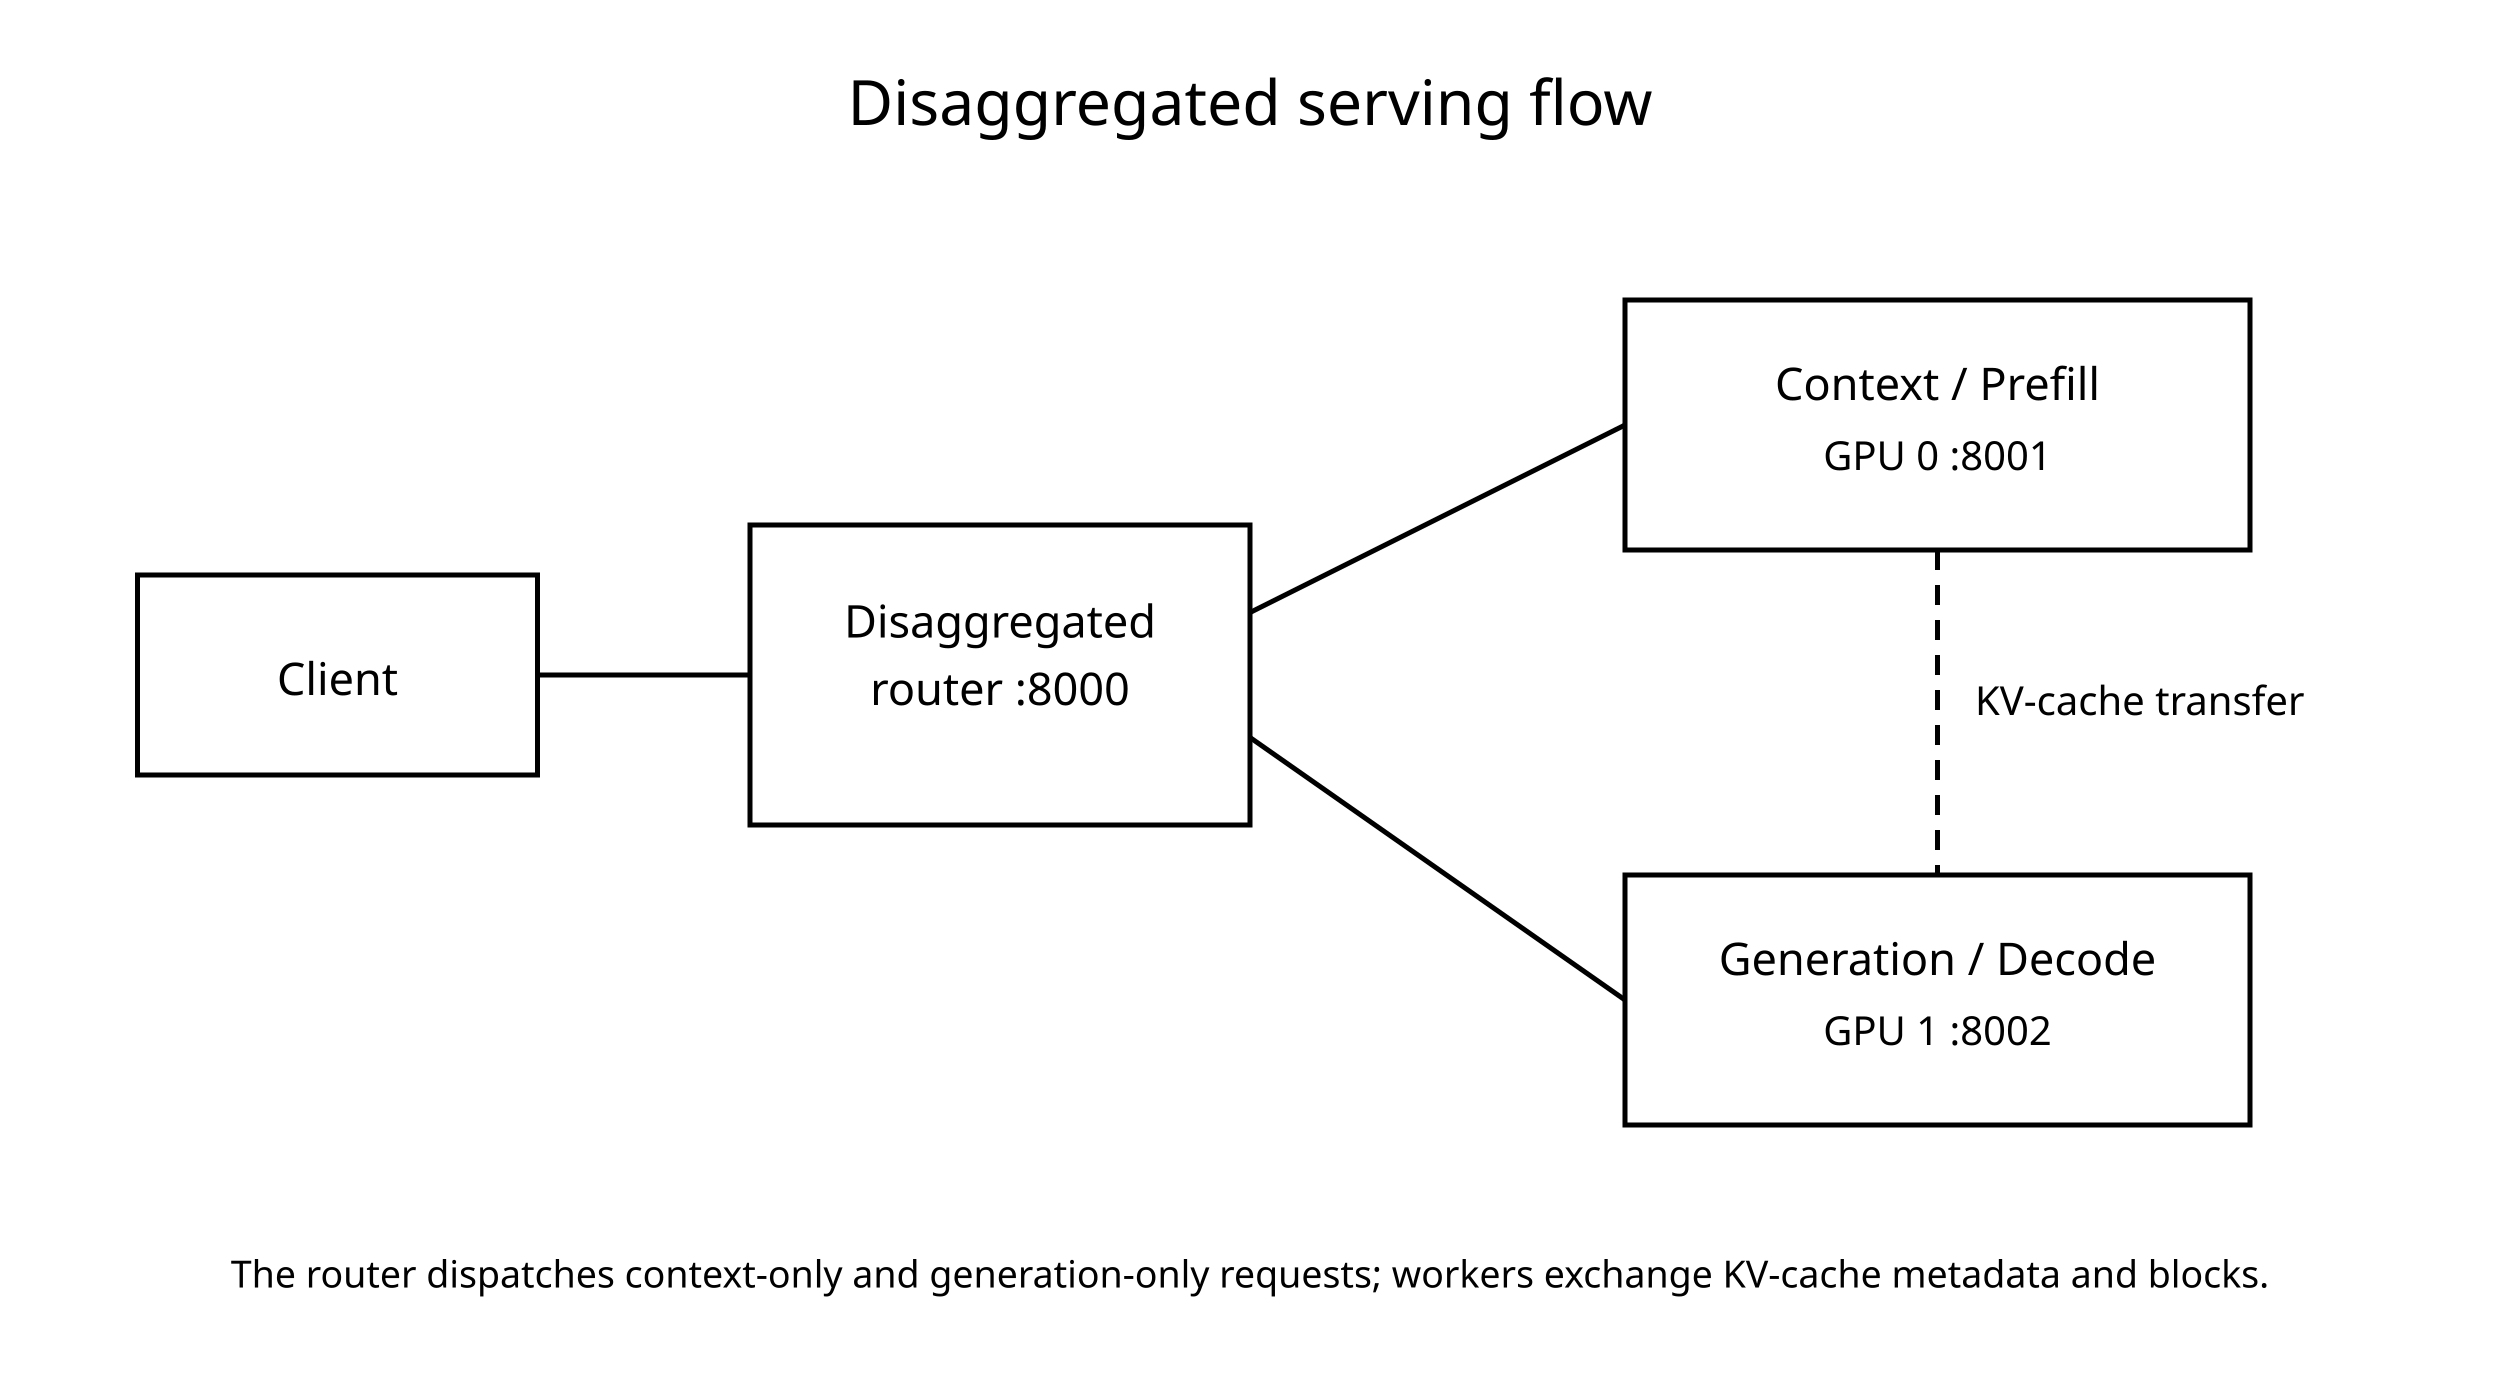
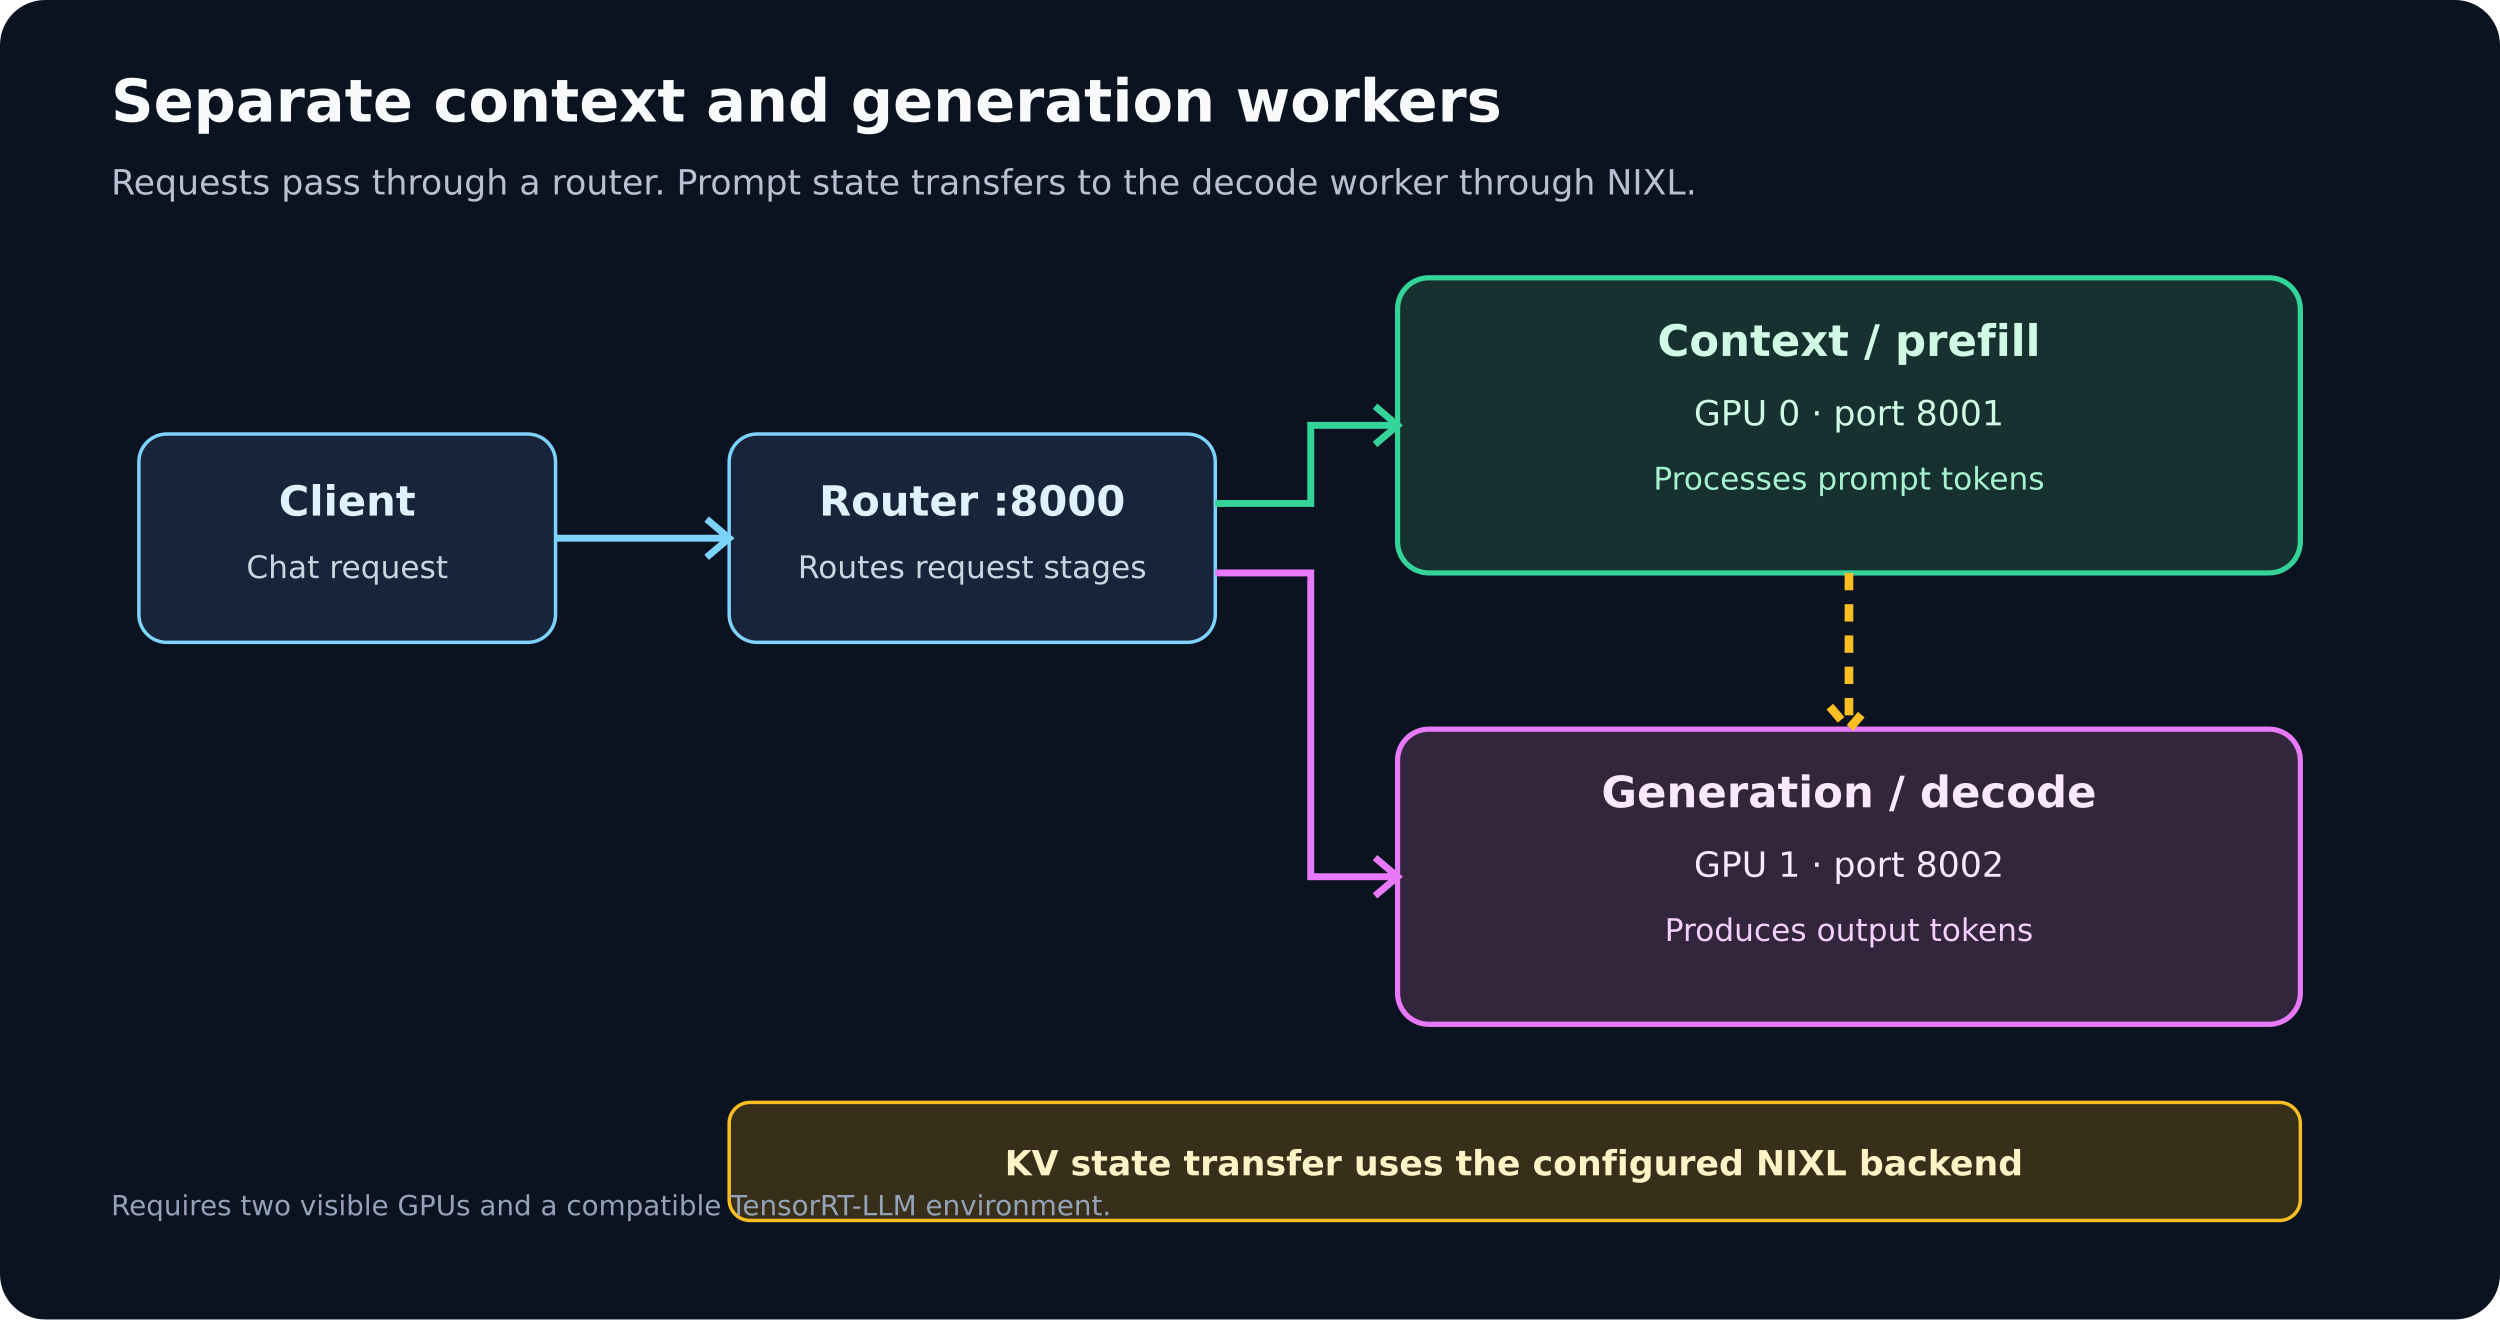
- <svg xmlns="http://www.w3.org/2000/svg" width="1000" height="560" viewBox="0 0 1000 560">
-   <text x="500" y="50" text-anchor="middle" font-family="sans-serif" font-size="25">Disaggregated serving flow</text>
-   <rect x="55" y="230" width="160" height="80" fill="none" stroke="black" stroke-width="2" />
-   <text x="135" y="278" text-anchor="middle" font-family="sans-serif" font-size="18">Client</text>
-   <rect x="300" y="210" width="200" height="120" fill="none" stroke="black" stroke-width="2" />
-   <text x="400" y="255" text-anchor="middle" font-family="sans-serif" font-size="18">Disaggregated</text>
-   <text x="400" y="282" text-anchor="middle" font-family="sans-serif" font-size="18">router :8000</text>
-   <rect x="650" y="120" width="250" height="100" fill="none" stroke="black" stroke-width="2" />
-   <text x="775" y="160" text-anchor="middle" font-family="sans-serif" font-size="18">Context / Prefill</text>
-   <text x="775" y="188" text-anchor="middle" font-family="sans-serif" font-size="16">GPU 0 :8001</text>
-   <rect x="650" y="350" width="250" height="100" fill="none" stroke="black" stroke-width="2" />
-   <text x="775" y="390" text-anchor="middle" font-family="sans-serif" font-size="18">Generation / Decode</text>
-   <text x="775" y="418" text-anchor="middle" font-family="sans-serif" font-size="16">GPU 1 :8002</text>
-   <g fill="none" stroke="black" stroke-width="2">
-     <path d="M215 270H300" />
-     <path d="M500 245L650 170" />
-     <path d="M500 295L650 400" />
-     <path d="M775 220V350" stroke-dasharray="8,6" />
-   </g>
-   <text x="790" y="286" font-family="sans-serif" font-size="16">KV-cache transfer</text>
-   <text x="500" y="515" text-anchor="middle" font-family="sans-serif" font-size="15">The router dispatches context-only and generation-only requests; workers exchange KV-cache metadata and blocks.</text>
+ <svg xmlns="http://www.w3.org/2000/svg" width="1440" height="760" viewBox="0 0 1440 760">
+   <rect width="1440" height="760" rx="26" fill="#0b1220" />
+   <text x="64" y="70" font-family="DejaVu Sans, sans-serif" font-size="34" font-weight="700" fill="#f8fafc">Separate context and generation workers</text>
+   <text x="64" y="112" font-family="DejaVu Sans, sans-serif" font-size="20" fill="#b6c2d2">Requests pass through a router. Prompt state transfers to the decode worker through NIXL.</text>
+   <rect x="80" y="250" width="240" height="120" rx="16" fill="#17243a" stroke="#7dd3fc" stroke-width="2" />
+   <text x="200" y="297" text-anchor="middle" font-family="DejaVu Sans, sans-serif" font-size="24" font-weight="700" fill="#e0f2fe">Client</text>
+   <text x="200" y="333" text-anchor="middle" font-family="DejaVu Sans, sans-serif" font-size="18" fill="#cbd5e1">Chat request</text>
+   <rect x="420" y="250" width="280" height="120" rx="16" fill="#17243a" stroke="#7dd3fc" stroke-width="2" />
+   <text x="560" y="297" text-anchor="middle" font-family="DejaVu Sans, sans-serif" font-size="24" font-weight="700" fill="#e0f2fe">Router :8000</text>
+   <text x="560" y="333" text-anchor="middle" font-family="DejaVu Sans, sans-serif" font-size="18" fill="#cbd5e1">Routes request stages</text>
+   <path d="M320 310H420 M407 299L420 310L407 321" stroke="#7dd3fc" stroke-width="4" fill="none" />
+   <rect x="805" y="160" width="520" height="170" rx="18" fill="#16312f" stroke="#34d399" stroke-width="3" />
+   <text x="1065" y="205" text-anchor="middle" font-family="DejaVu Sans, sans-serif" font-size="25" font-weight="700" fill="#d1fae5">Context / prefill</text>
+   <text x="1065" y="245" text-anchor="middle" font-family="DejaVu Sans, sans-serif" font-size="20" fill="#d1fae5">GPU 0 · port 8001</text>
+   <text x="1065" y="282" text-anchor="middle" font-family="DejaVu Sans, sans-serif" font-size="18" fill="#a7f3d0">Processes prompt tokens</text>
+   <rect x="805" y="420" width="520" height="170" rx="18" fill="#33253b" stroke="#e879f9" stroke-width="3" />
+   <text x="1065" y="465" text-anchor="middle" font-family="DejaVu Sans, sans-serif" font-size="25" font-weight="700" fill="#fae8ff">Generation / decode</text>
+   <text x="1065" y="505" text-anchor="middle" font-family="DejaVu Sans, sans-serif" font-size="20" fill="#fae8ff">GPU 1 · port 8002</text>
+   <text x="1065" y="542" text-anchor="middle" font-family="DejaVu Sans, sans-serif" font-size="18" fill="#f5d0fe">Produces output tokens</text>
+   <path d="M700 290H755V245H805 M792 234L805 245L792 256" stroke="#34d399" stroke-width="4" fill="none" />
+   <path d="M700 330H755V505H805 M792 494L805 505L792 516" stroke="#e879f9" stroke-width="4" fill="none" />
+   <path d="M1065 330V420 M1054 407L1065 420L1076 407" stroke="#fbbf24" stroke-width="5" fill="none" stroke-dasharray="10 8" />
+   <rect x="420" y="635" width="905" height="68" rx="12" fill="#382f1a" stroke="#fbbf24" stroke-width="2" />
+   <text x="872" y="677" text-anchor="middle" font-family="DejaVu Sans, sans-serif" font-size="20" font-weight="700" fill="#fef3c7">KV state transfer uses the configured NIXL backend</text>
+   <text x="64" y="700" font-family="DejaVu Sans, sans-serif" font-size="16" fill="#94a3b8">Requires two visible GPUs and a compatible TensorRT-LLM environment.</text>
</svg>
